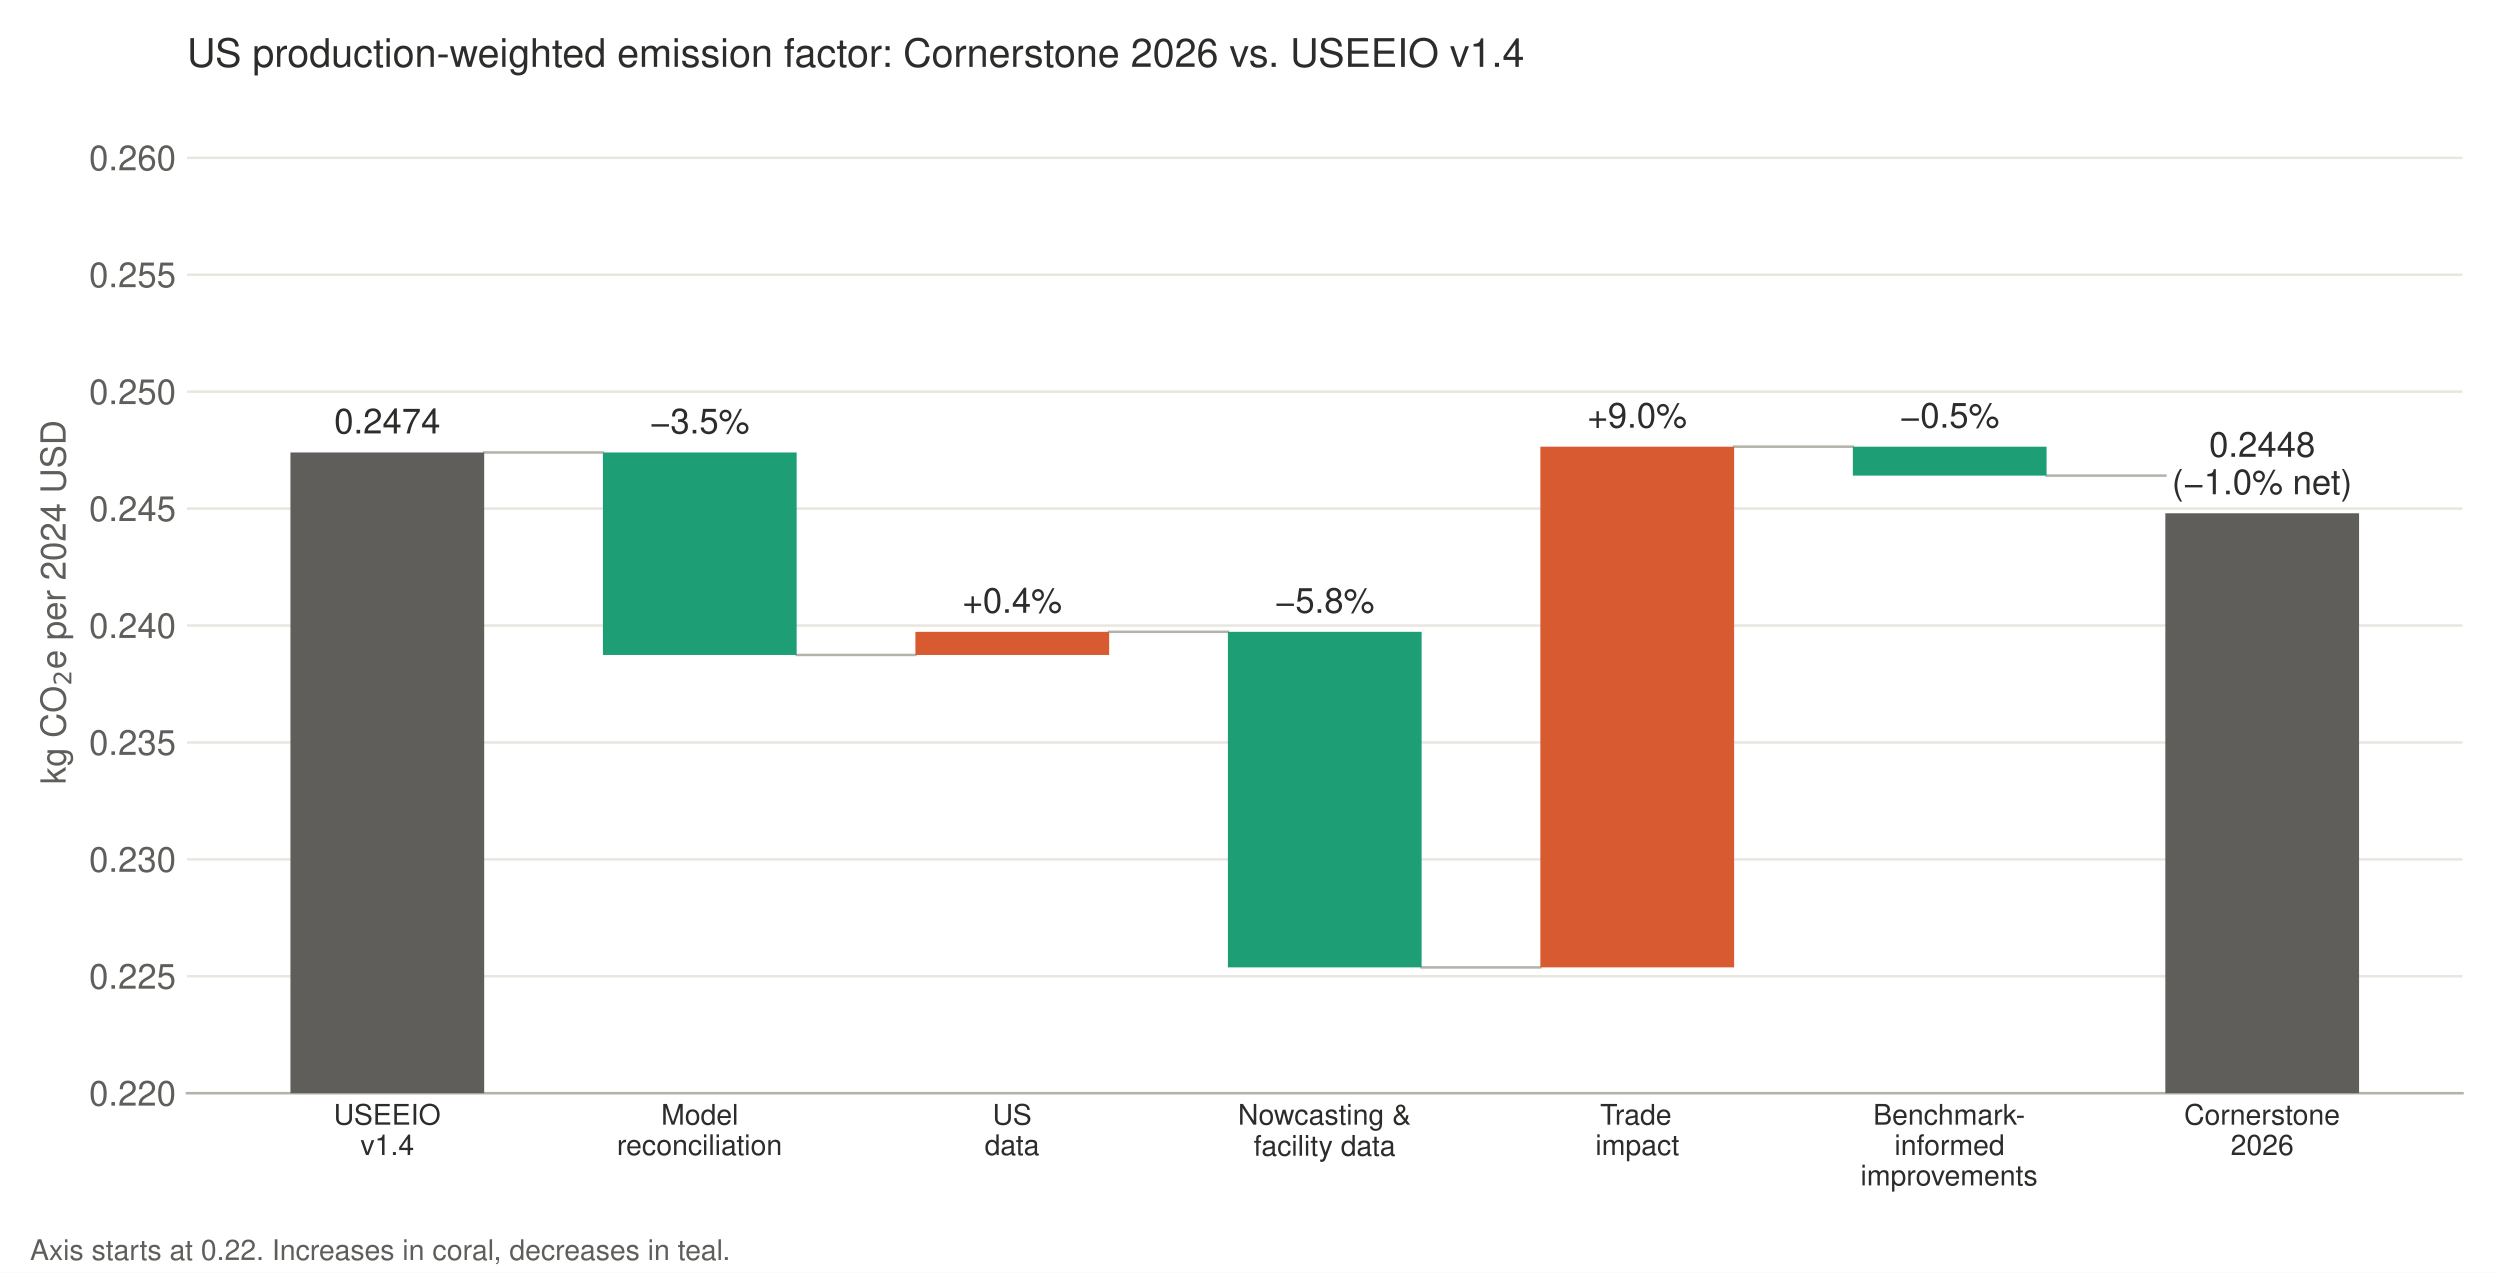
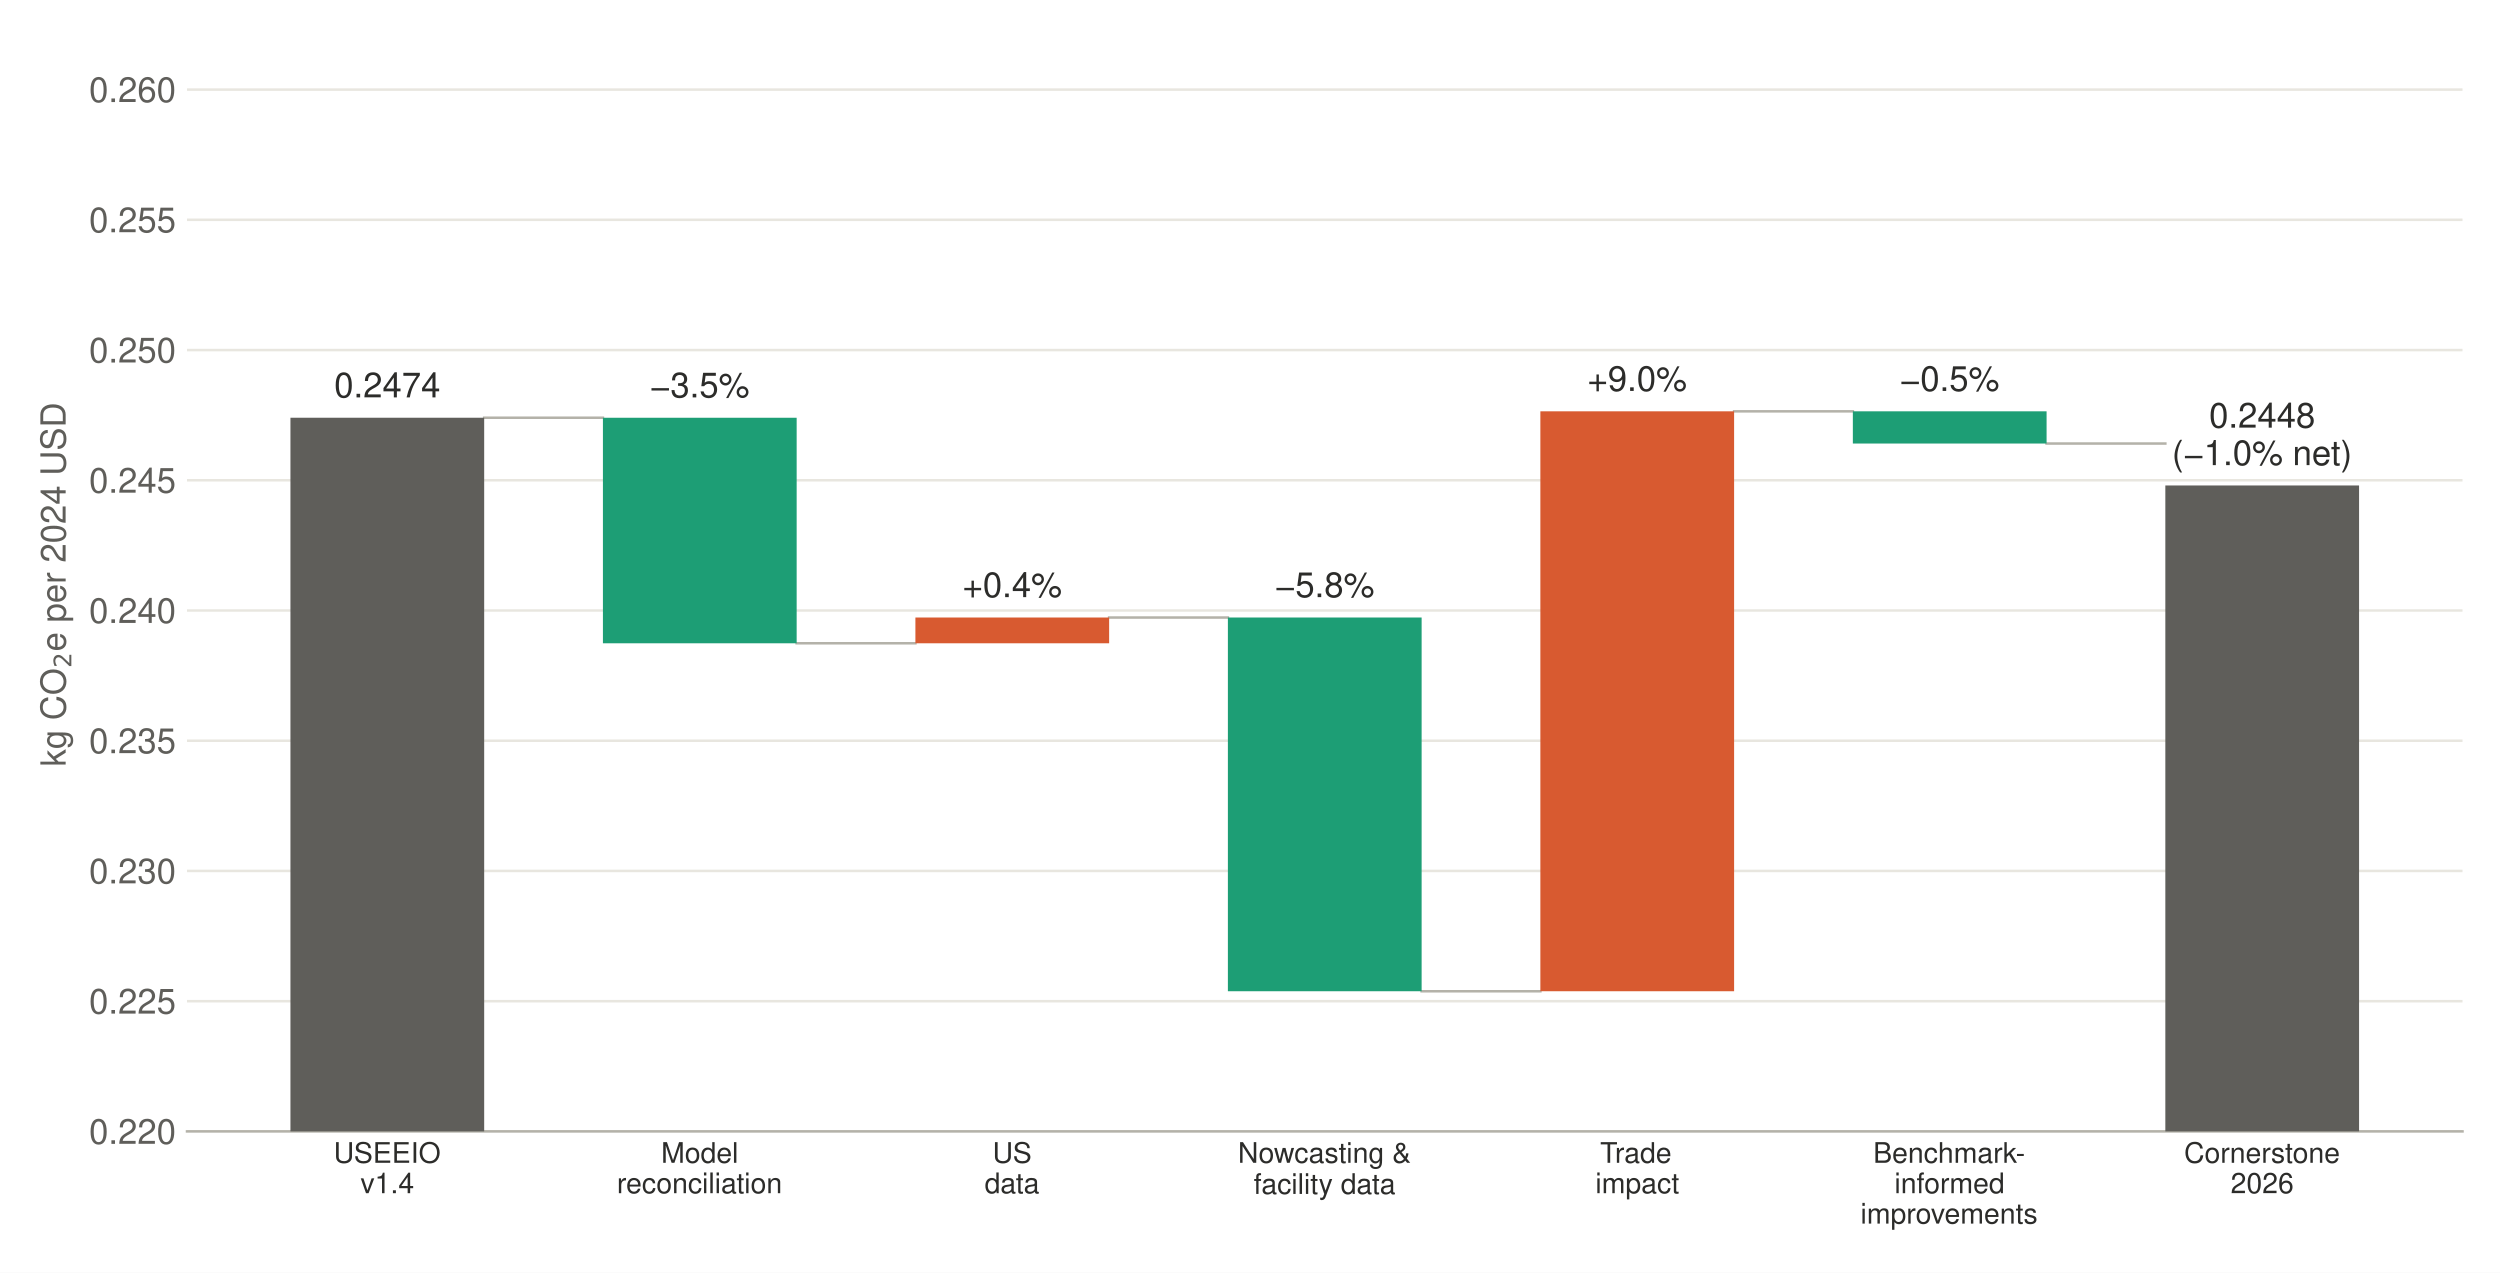
<svg xmlns="http://www.w3.org/2000/svg" width="792pt" height="403.2pt" viewBox="0 0 792 403.2" version="1.1">
  <defs>
    <style type="text/css">*{stroke-linejoin: round; stroke-linecap: butt}</style>
  </defs>
  <g id="figure_1">
    <g id="patch_1">
      <path d="M 0 403.2  L 792 403.2  L 792 0  L 0 0  z " style="fill: #ffffff" />
    </g>
    <g id="axes_1">
      <g id="patch_2">
-         <path d="M 59.245 346.331  L 780.12 346.331  L 780.12 35.184  L 59.245 35.184  z " style="fill: #ffffff" />
+         <path d="M 59.245 358.427  L 780.12 358.427  L 780.12 11.88  L 59.245 11.88  z " style="fill: #ffffff" />
      </g>
      <g id="matplotlib.axis_1">
        <g id="xtick_1">
          <g id="line2d_1" />
          <g id="text_1">
-             <text style="font-size: 9px; font-family: 'Helvetica', 'Arial', 'DejaVu Sans'; fill: #2c2c2a" transform="translate(105.6949 356.2872)">USEEIO</text>
-             <text style="font-size: 9px; font-family: 'Helvetica', 'Arial', 'DejaVu Sans'; fill: #2c2c2a" transform="translate(114.1949 365.9104)">v1.4</text>
+             <text style="font-size: 9px; font-family: 'Helvetica', 'Arial', 'DejaVu Sans'; fill: #2c2c2a" transform="translate(105.6949 368.3832)">USEEIO</text>
+             <text style="font-size: 9px; font-family: 'Helvetica', 'Arial', 'DejaVu Sans'; fill: #2c2c2a" transform="translate(114.1949 378.0064)">v1.4</text>
          </g>
        </g>
        <g id="xtick_2">
          <g id="line2d_2" />
          <g id="text_2">
-             <text style="font-size: 9px; font-family: 'Helvetica', 'Arial', 'DejaVu Sans'; fill: #2c2c2a" transform="translate(209.4386 356.2872)">Model</text>
-             <text style="font-size: 9px; font-family: 'Helvetica', 'Arial', 'DejaVu Sans'; fill: #2c2c2a" transform="translate(195.4317 365.9104)">reconciliation</text>
+             <text style="font-size: 9px; font-family: 'Helvetica', 'Arial', 'DejaVu Sans'; fill: #2c2c2a" transform="translate(209.4386 368.3832)">Model</text>
+             <text style="font-size: 9px; font-family: 'Helvetica', 'Arial', 'DejaVu Sans'; fill: #2c2c2a" transform="translate(195.4317 378.0064)">reconciliation</text>
          </g>
        </g>
        <g id="xtick_3">
          <g id="line2d_3" />
          <g id="text_3">
-             <text style="font-size: 9px; font-family: 'Helvetica', 'Arial', 'DejaVu Sans'; fill: #2c2c2a" transform="translate(314.4367 356.2872)">US</text>
-             <text style="font-size: 9px; font-family: 'Helvetica', 'Arial', 'DejaVu Sans'; fill: #2c2c2a" transform="translate(311.9308 365.9104)">data</text>
+             <text style="font-size: 9px; font-family: 'Helvetica', 'Arial', 'DejaVu Sans'; fill: #2c2c2a" transform="translate(314.4367 368.3832)">US</text>
+             <text style="font-size: 9px; font-family: 'Helvetica', 'Arial', 'DejaVu Sans'; fill: #2c2c2a" transform="translate(311.9308 378.0064)">data</text>
          </g>
        </g>
        <g id="xtick_4">
          <g id="line2d_4" />
          <g id="text_4">
-             <text style="font-size: 9px; font-family: 'Helvetica', 'Arial', 'DejaVu Sans'; fill: #2c2c2a" transform="translate(392.1712 356.2872)">Nowcasting &amp;</text>
-             <text style="font-size: 9px; font-family: 'Helvetica', 'Arial', 'DejaVu Sans'; fill: #2c2c2a" transform="translate(397.1725 366.1354)">facility data</text>
+             <text style="font-size: 9px; font-family: 'Helvetica', 'Arial', 'DejaVu Sans'; fill: #2c2c2a" transform="translate(392.1712 368.3832)">Nowcasting &amp;</text>
+             <text style="font-size: 9px; font-family: 'Helvetica', 'Arial', 'DejaVu Sans'; fill: #2c2c2a" transform="translate(397.1725 378.2314)">facility data</text>
          </g>
        </g>
        <g id="xtick_5">
          <g id="line2d_5" />
          <g id="text_5">
-             <text style="font-size: 9px; font-family: 'Helvetica', 'Arial', 'DejaVu Sans'; fill: #2c2c2a" transform="translate(506.9223 356.2872)">Trade</text>
-             <text style="font-size: 9px; font-family: 'Helvetica', 'Arial', 'DejaVu Sans'; fill: #2c2c2a" transform="translate(505.4233 365.9104)">impact</text>
+             <text style="font-size: 9px; font-family: 'Helvetica', 'Arial', 'DejaVu Sans'; fill: #2c2c2a" transform="translate(506.9223 368.3832)">Trade</text>
+             <text style="font-size: 9px; font-family: 'Helvetica', 'Arial', 'DejaVu Sans'; fill: #2c2c2a" transform="translate(505.4233 378.0064)">impact</text>
          </g>
        </g>
        <g id="xtick_6">
          <g id="line2d_6" />
          <g id="text_6">
-             <text style="font-size: 9px; font-family: 'Helvetica', 'Arial', 'DejaVu Sans'; fill: #2c2c2a" transform="translate(593.4142 356.2872)">Benchmark-</text>
-             <text style="font-size: 9px; font-family: 'Helvetica', 'Arial', 'DejaVu Sans'; fill: #2c2c2a" transform="translate(600.1642 365.9104)">informed</text>
-             <text style="font-size: 9px; font-family: 'Helvetica', 'Arial', 'DejaVu Sans'; fill: #2c2c2a" transform="translate(589.4134 375.5337)">improvements</text>
+             <text style="font-size: 9px; font-family: 'Helvetica', 'Arial', 'DejaVu Sans'; fill: #2c2c2a" transform="translate(593.4142 368.3832)">Benchmark-</text>
+             <text style="font-size: 9px; font-family: 'Helvetica', 'Arial', 'DejaVu Sans'; fill: #2c2c2a" transform="translate(600.1642 378.0064)">informed</text>
+             <text style="font-size: 9px; font-family: 'Helvetica', 'Arial', 'DejaVu Sans'; fill: #2c2c2a" transform="translate(589.4134 387.6297)">improvements</text>
          </g>
        </g>
        <g id="xtick_7">
          <g id="line2d_7" />
          <g id="text_7">
-             <text style="font-size: 9px; font-family: 'Helvetica', 'Arial', 'DejaVu Sans'; fill: #2c2c2a" transform="translate(691.9035 356.2872)">Cornerstone</text>
-             <text style="font-size: 9px; font-family: 'Helvetica', 'Arial', 'DejaVu Sans'; fill: #2c2c2a" transform="translate(706.6551 365.9104)">2026</text>
+             <text style="font-size: 9px; font-family: 'Helvetica', 'Arial', 'DejaVu Sans'; fill: #2c2c2a" transform="translate(691.9035 368.3832)">Cornerstone</text>
+             <text style="font-size: 9px; font-family: 'Helvetica', 'Arial', 'DejaVu Sans'; fill: #2c2c2a" transform="translate(706.6551 378.0064)">2026</text>
          </g>
        </g>
      </g>
      <g id="matplotlib.axis_2">
        <g id="ytick_1">
          <g id="line2d_8">
-             <path d="M 59.245 346.331  L 780.12 346.331  " clip-path="url(#pf481c92ddc)" style="fill: none; stroke: #e8e6df; stroke-width: 0.8; stroke-linecap: square" />
+             <path d="M 59.245 358.427  L 780.12 358.427  " clip-path="url(#ped732dd9cd)" style="fill: none; stroke: #e8e6df; stroke-width: 0.8; stroke-linecap: square" />
          </g>
          <g id="line2d_9" />
          <g id="text_8">
-             <text style="font-size: 11px; font-family: 'Helvetica', 'Arial', 'DejaVu Sans'; text-anchor: end; fill: #5f5e5a" x="55.745" y="350.276" transform="rotate(-0 55.74471 350.2764)">0.220</text>
+             <text style="font-size: 11px; font-family: 'Helvetica', 'Arial', 'DejaVu Sans'; text-anchor: end; fill: #5f5e5a" x="55.745" y="362.372" transform="rotate(-0 55.74471 362.3724)">0.220</text>
          </g>
        </g>
        <g id="ytick_2">
          <g id="line2d_10">
-             <path d="M 59.245 309.29  L 780.12 309.29  " clip-path="url(#pf481c92ddc)" style="fill: none; stroke: #e8e6df; stroke-width: 0.8; stroke-linecap: square" />
+             <path d="M 59.245 317.171  L 780.12 317.171  " clip-path="url(#ped732dd9cd)" style="fill: none; stroke: #e8e6df; stroke-width: 0.8; stroke-linecap: square" />
          </g>
          <g id="line2d_11" />
          <g id="text_9">
-             <text style="font-size: 11px; font-family: 'Helvetica', 'Arial', 'DejaVu Sans'; text-anchor: end; fill: #5f5e5a" x="55.745" y="313.235" transform="rotate(-0 55.74471 313.2352)">0.225</text>
+             <text style="font-size: 11px; font-family: 'Helvetica', 'Arial', 'DejaVu Sans'; text-anchor: end; fill: #5f5e5a" x="55.745" y="321.117" transform="rotate(-0 55.74471 321.1168)">0.225</text>
          </g>
        </g>
        <g id="ytick_3">
          <g id="line2d_12">
-             <path d="M 59.245 272.249  L 780.12 272.249  " clip-path="url(#pf481c92ddc)" style="fill: none; stroke: #e8e6df; stroke-width: 0.8; stroke-linecap: square" />
+             <path d="M 59.245 275.916  L 780.12 275.916  " clip-path="url(#ped732dd9cd)" style="fill: none; stroke: #e8e6df; stroke-width: 0.8; stroke-linecap: square" />
          </g>
          <g id="line2d_13" />
          <g id="text_10">
-             <text style="font-size: 11px; font-family: 'Helvetica', 'Arial', 'DejaVu Sans'; text-anchor: end; fill: #5f5e5a" x="55.745" y="276.194" transform="rotate(-0 55.74471 276.1939)">0.230</text>
+             <text style="font-size: 11px; font-family: 'Helvetica', 'Arial', 'DejaVu Sans'; text-anchor: end; fill: #5f5e5a" x="55.745" y="279.861" transform="rotate(-0 55.74471 279.8612)">0.230</text>
          </g>
        </g>
        <g id="ytick_4">
          <g id="line2d_14">
-             <path d="M 59.245 235.207  L 780.12 235.207  " clip-path="url(#pf481c92ddc)" style="fill: none; stroke: #e8e6df; stroke-width: 0.8; stroke-linecap: square" />
+             <path d="M 59.245 234.66  L 780.12 234.66  " clip-path="url(#ped732dd9cd)" style="fill: none; stroke: #e8e6df; stroke-width: 0.8; stroke-linecap: square" />
          </g>
          <g id="line2d_15" />
          <g id="text_11">
-             <text style="font-size: 11px; font-family: 'Helvetica', 'Arial', 'DejaVu Sans'; text-anchor: end; fill: #5f5e5a" x="55.745" y="239.153" transform="rotate(-0 55.74471 239.1526)">0.235</text>
+             <text style="font-size: 11px; font-family: 'Helvetica', 'Arial', 'DejaVu Sans'; text-anchor: end; fill: #5f5e5a" x="55.745" y="238.606" transform="rotate(-0 55.74471 238.6056)">0.235</text>
          </g>
        </g>
        <g id="ytick_5">
          <g id="line2d_16">
-             <path d="M 59.245 198.166  L 780.12 198.166  " clip-path="url(#pf481c92ddc)" style="fill: none; stroke: #e8e6df; stroke-width: 0.8; stroke-linecap: square" />
+             <path d="M 59.245 193.405  L 780.12 193.405  " clip-path="url(#ped732dd9cd)" style="fill: none; stroke: #e8e6df; stroke-width: 0.8; stroke-linecap: square" />
          </g>
          <g id="line2d_17" />
          <g id="text_12">
-             <text style="font-size: 11px; font-family: 'Helvetica', 'Arial', 'DejaVu Sans'; text-anchor: end; fill: #5f5e5a" x="55.745" y="202.111" transform="rotate(-0 55.74471 202.1114)">0.240</text>
+             <text style="font-size: 11px; font-family: 'Helvetica', 'Arial', 'DejaVu Sans'; text-anchor: end; fill: #5f5e5a" x="55.745" y="197.35" transform="rotate(-0 55.74471 197.35)">0.240</text>
          </g>
        </g>
        <g id="ytick_6">
          <g id="line2d_18">
-             <path d="M 59.245 161.125  L 780.12 161.125  " clip-path="url(#pf481c92ddc)" style="fill: none; stroke: #e8e6df; stroke-width: 0.8; stroke-linecap: square" />
+             <path d="M 59.245 152.149  L 780.12 152.149  " clip-path="url(#ped732dd9cd)" style="fill: none; stroke: #e8e6df; stroke-width: 0.8; stroke-linecap: square" />
          </g>
          <g id="line2d_19" />
          <g id="text_13">
-             <text style="font-size: 11px; font-family: 'Helvetica', 'Arial', 'DejaVu Sans'; text-anchor: end; fill: #5f5e5a" x="55.745" y="165.07" transform="rotate(-0 55.74471 165.0701)">0.245</text>
+             <text style="font-size: 11px; font-family: 'Helvetica', 'Arial', 'DejaVu Sans'; text-anchor: end; fill: #5f5e5a" x="55.745" y="156.094" transform="rotate(-0 55.74471 156.0944)">0.245</text>
          </g>
        </g>
        <g id="ytick_7">
          <g id="line2d_20">
-             <path d="M 59.245 124.083  L 780.12 124.083  " clip-path="url(#pf481c92ddc)" style="fill: none; stroke: #e8e6df; stroke-width: 0.8; stroke-linecap: square" />
+             <path d="M 59.245 110.893  L 780.12 110.893  " clip-path="url(#ped732dd9cd)" style="fill: none; stroke: #e8e6df; stroke-width: 0.8; stroke-linecap: square" />
          </g>
          <g id="line2d_21" />
          <g id="text_14">
-             <text style="font-size: 11px; font-family: 'Helvetica', 'Arial', 'DejaVu Sans'; text-anchor: end; fill: #5f5e5a" x="55.745" y="128.029" transform="rotate(-0 55.74471 128.0288)">0.250</text>
+             <text style="font-size: 11px; font-family: 'Helvetica', 'Arial', 'DejaVu Sans'; text-anchor: end; fill: #5f5e5a" x="55.745" y="114.839" transform="rotate(-0 55.74471 114.8388)">0.250</text>
          </g>
        </g>
        <g id="ytick_8">
          <g id="line2d_22">
-             <path d="M 59.245 87.042  L 780.12 87.042  " clip-path="url(#pf481c92ddc)" style="fill: none; stroke: #e8e6df; stroke-width: 0.8; stroke-linecap: square" />
+             <path d="M 59.245 69.638  L 780.12 69.638  " clip-path="url(#ped732dd9cd)" style="fill: none; stroke: #e8e6df; stroke-width: 0.8; stroke-linecap: square" />
          </g>
          <g id="line2d_23" />
          <g id="text_15">
-             <text style="font-size: 11px; font-family: 'Helvetica', 'Arial', 'DejaVu Sans'; text-anchor: end; fill: #5f5e5a" x="55.745" y="90.988" transform="rotate(-0 55.74471 90.98758)">0.255</text>
+             <text style="font-size: 11px; font-family: 'Helvetica', 'Arial', 'DejaVu Sans'; text-anchor: end; fill: #5f5e5a" x="55.745" y="73.583" transform="rotate(-0 55.74471 73.58323)">0.255</text>
          </g>
        </g>
        <g id="ytick_9">
          <g id="line2d_24">
-             <path d="M 59.245 50.001  L 780.12 50.001  " clip-path="url(#pf481c92ddc)" style="fill: none; stroke: #e8e6df; stroke-width: 0.8; stroke-linecap: square" />
+             <path d="M 59.245 28.382  L 780.12 28.382  " clip-path="url(#ped732dd9cd)" style="fill: none; stroke: #e8e6df; stroke-width: 0.8; stroke-linecap: square" />
          </g>
          <g id="line2d_25" />
          <g id="text_16">
-             <text style="font-size: 11px; font-family: 'Helvetica', 'Arial', 'DejaVu Sans'; text-anchor: end; fill: #5f5e5a" x="55.745" y="53.946" transform="rotate(-0 55.74471 53.94631)">0.260</text>
+             <text style="font-size: 11px; font-family: 'Helvetica', 'Arial', 'DejaVu Sans'; text-anchor: end; fill: #5f5e5a" x="55.745" y="32.328" transform="rotate(-0 55.74471 32.32763)">0.260</text>
          </g>
        </g>
        <g id="text_17">
-           <g style="fill: #5f5e5a" transform="translate(21.69064 248.4527) rotate(-90)">
+           <g style="fill: #5f5e5a" transform="translate(21.69064 242.8485) rotate(-90)">
            <text>
              <tspan x="0" y="-0.891" style="font-size: 11px; font-family: 'Helvetica'; fill: #5f5e5a">k</tspan>
              <tspan x="5.5" y="-0.891" style="font-size: 11px; font-family: 'Helvetica'; fill: #5f5e5a">g</tspan>
              <tspan x="11.618" y="-0.891" style="font-size: 11px; font-family: 'Helvetica'; fill: #5f5e5a"> </tspan>
              <tspan x="14.674" y="-0.891" style="font-size: 11px; font-family: 'Helvetica'; fill: #5f5e5a">C</tspan>
              <tspan x="22.618" y="-0.891" style="font-size: 11px; font-family: 'Helvetica'; fill: #5f5e5a">O</tspan>
              <tspan x="36.479" y="-0.891" style="font-size: 11px; font-family: 'Helvetica'; fill: #5f5e5a">e</tspan>
              <tspan x="42.597" y="-0.891" style="font-size: 11px; font-family: 'Helvetica'; fill: #5f5e5a"> </tspan>
              <tspan x="45.653" y="-0.891" style="font-size: 11px; font-family: 'Helvetica'; fill: #5f5e5a">p</tspan>
              <tspan x="51.77" y="-0.891" style="font-size: 11px; font-family: 'Helvetica'; fill: #5f5e5a">e</tspan>
              <tspan x="57.888" y="-0.891" style="font-size: 11px; font-family: 'Helvetica'; fill: #5f5e5a">r</tspan>
              <tspan x="61.551" y="-0.891" style="font-size: 11px; font-family: 'Helvetica'; fill: #5f5e5a"> </tspan>
              <tspan x="64.607" y="-0.891" style="font-size: 11px; font-family: 'Helvetica'; fill: #5f5e5a">2</tspan>
              <tspan x="70.725" y="-0.891" style="font-size: 11px; font-family: 'Helvetica'; fill: #5f5e5a">0</tspan>
              <tspan x="76.843" y="-0.891" style="font-size: 11px; font-family: 'Helvetica'; fill: #5f5e5a">2</tspan>
              <tspan x="82.96" y="-0.891" style="font-size: 11px; font-family: 'Helvetica'; fill: #5f5e5a">4</tspan>
              <tspan x="89.078" y="-0.891" style="font-size: 11px; font-family: 'Helvetica'; fill: #5f5e5a"> </tspan>
              <tspan x="92.134" y="-0.891" style="font-size: 11px; font-family: 'Helvetica'; fill: #5f5e5a">U</tspan>
              <tspan x="100.078" y="-0.891" style="font-size: 11px; font-family: 'Helvetica'; fill: #5f5e5a">S</tspan>
              <tspan x="107.415" y="-0.891" style="font-size: 11px; font-family: 'Helvetica'; fill: #5f5e5a">D</tspan>
              <tspan x="31.279" y="0.914" style="font-size: 7.7px; font-family: 'DejaVu Sans'; fill: #5f5e5a">2</tspan>
            </text>
          </g>
        </g>
      </g>
      <g id="line2d_26">
-         <path d="M 153.388 143.345  L 191.006 143.345  " clip-path="url(#pf481c92ddc)" style="fill: none; stroke: #b4b2a9; stroke-width: 0.8; stroke-linecap: square" />
+         <path d="M 153.388 132.346  L 191.006 132.346  " clip-path="url(#ped732dd9cd)" style="fill: none; stroke: #b4b2a9; stroke-width: 0.8; stroke-linecap: square" />
      </g>
      <g id="line2d_27">
-         <path d="M 252.382 207.493  L 290 207.493  " clip-path="url(#pf481c92ddc)" style="fill: none; stroke: #b4b2a9; stroke-width: 0.8; stroke-linecap: square" />
+         <path d="M 252.382 203.793  L 290 203.793  " clip-path="url(#ped732dd9cd)" style="fill: none; stroke: #b4b2a9; stroke-width: 0.8; stroke-linecap: square" />
      </g>
      <g id="line2d_28">
-         <path d="M 351.376 200.162  L 388.994 200.162  " clip-path="url(#pf481c92ddc)" style="fill: none; stroke: #b4b2a9; stroke-width: 0.8; stroke-linecap: square" />
+         <path d="M 351.376 195.628  L 388.994 195.628  " clip-path="url(#ped732dd9cd)" style="fill: none; stroke: #b4b2a9; stroke-width: 0.8; stroke-linecap: square" />
      </g>
      <g id="line2d_29">
-         <path d="M 450.371 306.464  L 487.988 306.464  " clip-path="url(#pf481c92ddc)" style="fill: none; stroke: #b4b2a9; stroke-width: 0.8; stroke-linecap: square" />
+         <path d="M 450.371 314.024  L 487.988 314.024  " clip-path="url(#ped732dd9cd)" style="fill: none; stroke: #b4b2a9; stroke-width: 0.8; stroke-linecap: square" />
      </g>
      <g id="line2d_30">
-         <path d="M 549.365 141.512  L 586.982 141.512  " clip-path="url(#pf481c92ddc)" style="fill: none; stroke: #b4b2a9; stroke-width: 0.8; stroke-linecap: square" />
+         <path d="M 549.365 130.305  L 586.982 130.305  " clip-path="url(#ped732dd9cd)" style="fill: none; stroke: #b4b2a9; stroke-width: 0.8; stroke-linecap: square" />
      </g>
      <g id="line2d_31">
-         <path d="M 648.359 150.676  L 685.977 150.676  " clip-path="url(#pf481c92ddc)" style="fill: none; stroke: #b4b2a9; stroke-width: 0.8; stroke-linecap: square" />
+         <path d="M 648.359 140.512  L 685.977 140.512  " clip-path="url(#ped732dd9cd)" style="fill: none; stroke: #b4b2a9; stroke-width: 0.8; stroke-linecap: square" />
      </g>
      <g id="patch_3">
-         <path d="M 59.245 346.331  L 780.12 346.331  " style="fill: none; stroke: #b4b2a9; stroke-width: 0.8; stroke-linejoin: miter; stroke-linecap: square" />
+         <path d="M 59.245 358.427  L 780.12 358.427  " style="fill: none; stroke: #b4b2a9; stroke-width: 0.8; stroke-linejoin: miter; stroke-linecap: square" />
      </g>
      <g id="patch_4">
-         <path d="M 92.012 1976.147  L 153.388 1976.147  L 153.388 143.345  L 92.012 143.345  z " clip-path="url(#pf481c92ddc)" style="fill: #5f5e5a" />
+         <path d="M 92.012 2173.674  L 153.388 2173.674  L 153.388 132.346  L 92.012 132.346  z " clip-path="url(#ped732dd9cd)" style="fill: #5f5e5a" />
      </g>
      <g id="patch_5">
-         <path d="M 191.006 207.493  L 252.382 207.493  L 252.382 143.345  L 191.006 143.345  z " clip-path="url(#pf481c92ddc)" style="fill: #1d9e75" />
+         <path d="M 191.006 203.793  L 252.382 203.793  L 252.382 132.346  L 191.006 132.346  z " clip-path="url(#ped732dd9cd)" style="fill: #1d9e75" />
      </g>
      <g id="patch_6">
-         <path d="M 290 207.493  L 351.376 207.493  L 351.376 200.162  L 290 200.162  z " clip-path="url(#pf481c92ddc)" style="fill: #d85a30" />
+         <path d="M 290 203.793  L 351.376 203.793  L 351.376 195.628  L 290 195.628  z " clip-path="url(#ped732dd9cd)" style="fill: #d85a30" />
      </g>
      <g id="patch_7">
-         <path d="M 388.994 306.464  L 450.371 306.464  L 450.371 200.162  L 388.994 200.162  z " clip-path="url(#pf481c92ddc)" style="fill: #1d9e75" />
+         <path d="M 388.994 314.024  L 450.371 314.024  L 450.371 195.628  L 388.994 195.628  z " clip-path="url(#ped732dd9cd)" style="fill: #1d9e75" />
      </g>
      <g id="patch_8">
-         <path d="M 487.988 306.464  L 549.365 306.464  L 549.365 141.512  L 487.988 141.512  z " clip-path="url(#pf481c92ddc)" style="fill: #d85a30" />
+         <path d="M 487.988 314.024  L 549.365 314.024  L 549.365 130.305  L 487.988 130.305  z " clip-path="url(#ped732dd9cd)" style="fill: #d85a30" />
      </g>
      <g id="patch_9">
-         <path d="M 586.982 150.676  L 648.359 150.676  L 648.359 141.512  L 586.982 141.512  z " clip-path="url(#pf481c92ddc)" style="fill: #1d9e75" />
+         <path d="M 586.982 140.512  L 648.359 140.512  L 648.359 130.305  L 586.982 130.305  z " clip-path="url(#ped732dd9cd)" style="fill: #1d9e75" />
      </g>
      <g id="patch_10">
-         <path d="M 685.977 1976.147  L 747.353 1976.147  L 747.353 162.606  L 685.977 162.606  z " clip-path="url(#pf481c92ddc)" style="fill: #5f5e5a" />
+         <path d="M 685.977 2173.674  L 747.353 2173.674  L 747.353 153.799  L 685.977 153.799  z " clip-path="url(#ped732dd9cd)" style="fill: #5f5e5a" />
      </g>
      <g id="text_18">
-         <text style="font-weight: 500; font-size: 11px; font-family: 'Helvetica', 'Arial', 'DejaVu Sans'; text-anchor: middle; fill: #2c2c2a" x="122.7" y="137.318" transform="rotate(-0 122.6999 137.3183)">0.2474</text>
+         <text style="font-weight: 500; font-size: 11px; font-family: 'Helvetica', 'Arial', 'DejaVu Sans'; text-anchor: middle; fill: #2c2c2a" x="122.7" y="125.895" transform="rotate(-0 122.6999 125.895)">0.2474</text>
      </g>
      <g id="text_19">
-         <text style="font-weight: 500; font-size: 11px; font-family: 'Helvetica', 'Arial', 'DejaVu Sans'; text-anchor: middle; fill: #2c2c2a" x="221.694" y="137.318" transform="rotate(-0 221.6941 137.3183)">−3.5%</text>
+         <text style="font-weight: 500; font-size: 11px; font-family: 'Helvetica', 'Arial', 'DejaVu Sans'; text-anchor: middle; fill: #2c2c2a" x="221.694" y="125.895" transform="rotate(-0 221.6941 125.895)">−3.5%</text>
      </g>
      <g id="text_20">
-         <text style="font-weight: 500; font-size: 11px; font-family: 'Helvetica', 'Arial', 'DejaVu Sans'; text-anchor: middle; fill: #2c2c2a" x="320.688" y="194.135" transform="rotate(-0 320.6882 194.1352)">+0.4%</text>
+         <text style="font-weight: 500; font-size: 11px; font-family: 'Helvetica', 'Arial', 'DejaVu Sans'; text-anchor: middle; fill: #2c2c2a" x="320.688" y="189.176" transform="rotate(-0 320.6882 189.1761)">+0.4%</text>
      </g>
      <g id="text_21">
-         <text style="font-weight: 500; font-size: 11px; font-family: 'Helvetica', 'Arial', 'DejaVu Sans'; text-anchor: middle; fill: #2c2c2a" x="419.682" y="194.135" transform="rotate(-0 419.6824 194.1352)">−5.8%</text>
+         <text style="font-weight: 500; font-size: 11px; font-family: 'Helvetica', 'Arial', 'DejaVu Sans'; text-anchor: middle; fill: #2c2c2a" x="419.682" y="189.176" transform="rotate(-0 419.6824 189.1761)">−5.8%</text>
      </g>
      <g id="text_22">
-         <text style="font-weight: 500; font-size: 11px; font-family: 'Helvetica', 'Arial', 'DejaVu Sans'; text-anchor: middle; fill: #2c2c2a" x="518.676" y="135.486" transform="rotate(-0 518.6765 135.4855)">+9.0%</text>
+         <text style="font-weight: 500; font-size: 11px; font-family: 'Helvetica', 'Arial', 'DejaVu Sans'; text-anchor: middle; fill: #2c2c2a" x="518.676" y="123.854" transform="rotate(-0 518.6765 123.8537)">+9.0%</text>
      </g>
      <g id="text_23">
-         <text style="font-weight: 500; font-size: 11px; font-family: 'Helvetica', 'Arial', 'DejaVu Sans'; text-anchor: middle; fill: #2c2c2a" x="617.671" y="135.486" transform="rotate(-0 617.6706 135.4855)">−0.5%</text>
+         <text style="font-weight: 500; font-size: 11px; font-family: 'Helvetica', 'Arial', 'DejaVu Sans'; text-anchor: middle; fill: #2c2c2a" x="617.671" y="123.854" transform="rotate(-0 617.6706 123.8537)">−0.5%</text>
      </g>
      <g id="text_24">
-         <text style="font-weight: 500; font-size: 11px; font-family: 'Helvetica', 'Arial', 'DejaVu Sans'; fill: #2c2c2a" transform="translate(699.8442 144.7211)">0.2448</text>
-         <text style="font-weight: 500; font-size: 11px; font-family: 'Helvetica', 'Arial', 'DejaVu Sans'; fill: #2c2c2a" transform="translate(688.0811 156.5798)">(−1.0% net)</text>
-       </g>
-       <g id="text_25">
-         <text style="font-size: 12.5px; font-family: 'Helvetica', 'Arial', 'DejaVu Sans'; text-anchor: start; fill: #2c2c2a" x="59.245" y="21.184" transform="rotate(-0 59.24471 21.18441)">US production-weighted emission factor: Cornerstone 2026 vs. USEEIO v1.4</text>
-       </g>
-     </g>
-     <g id="text_26">
-       <text style="font-size: 9px; font-family: 'Helvetica', 'Arial', 'DejaVu Sans'; text-anchor: start; fill: #5f5e5a" x="9.504" y="399.168" transform="rotate(-0 9.504 399.168)">Axis starts at 0.22. Increases in coral, decreases in teal.</text>
+         <text style="font-weight: 500; font-size: 11px; font-family: 'Helvetica', 'Arial', 'DejaVu Sans'; fill: #2c2c2a" transform="translate(699.8442 135.4892)">0.2448</text>
+         <text style="font-weight: 500; font-size: 11px; font-family: 'Helvetica', 'Arial', 'DejaVu Sans'; fill: #2c2c2a" transform="translate(688.0811 147.3479)">(−1.0% net)</text>
+       </g>
    </g>
  </g>
  <defs>
-     <clipPath id="pf481c92ddc">
-       <rect x="59.245" y="35.184" width="720.875" height="311.147" />
+     <clipPath id="ped732dd9cd">
+       <rect x="59.245" y="11.88" width="720.875" height="346.547" />
    </clipPath>
  </defs>
</svg>
